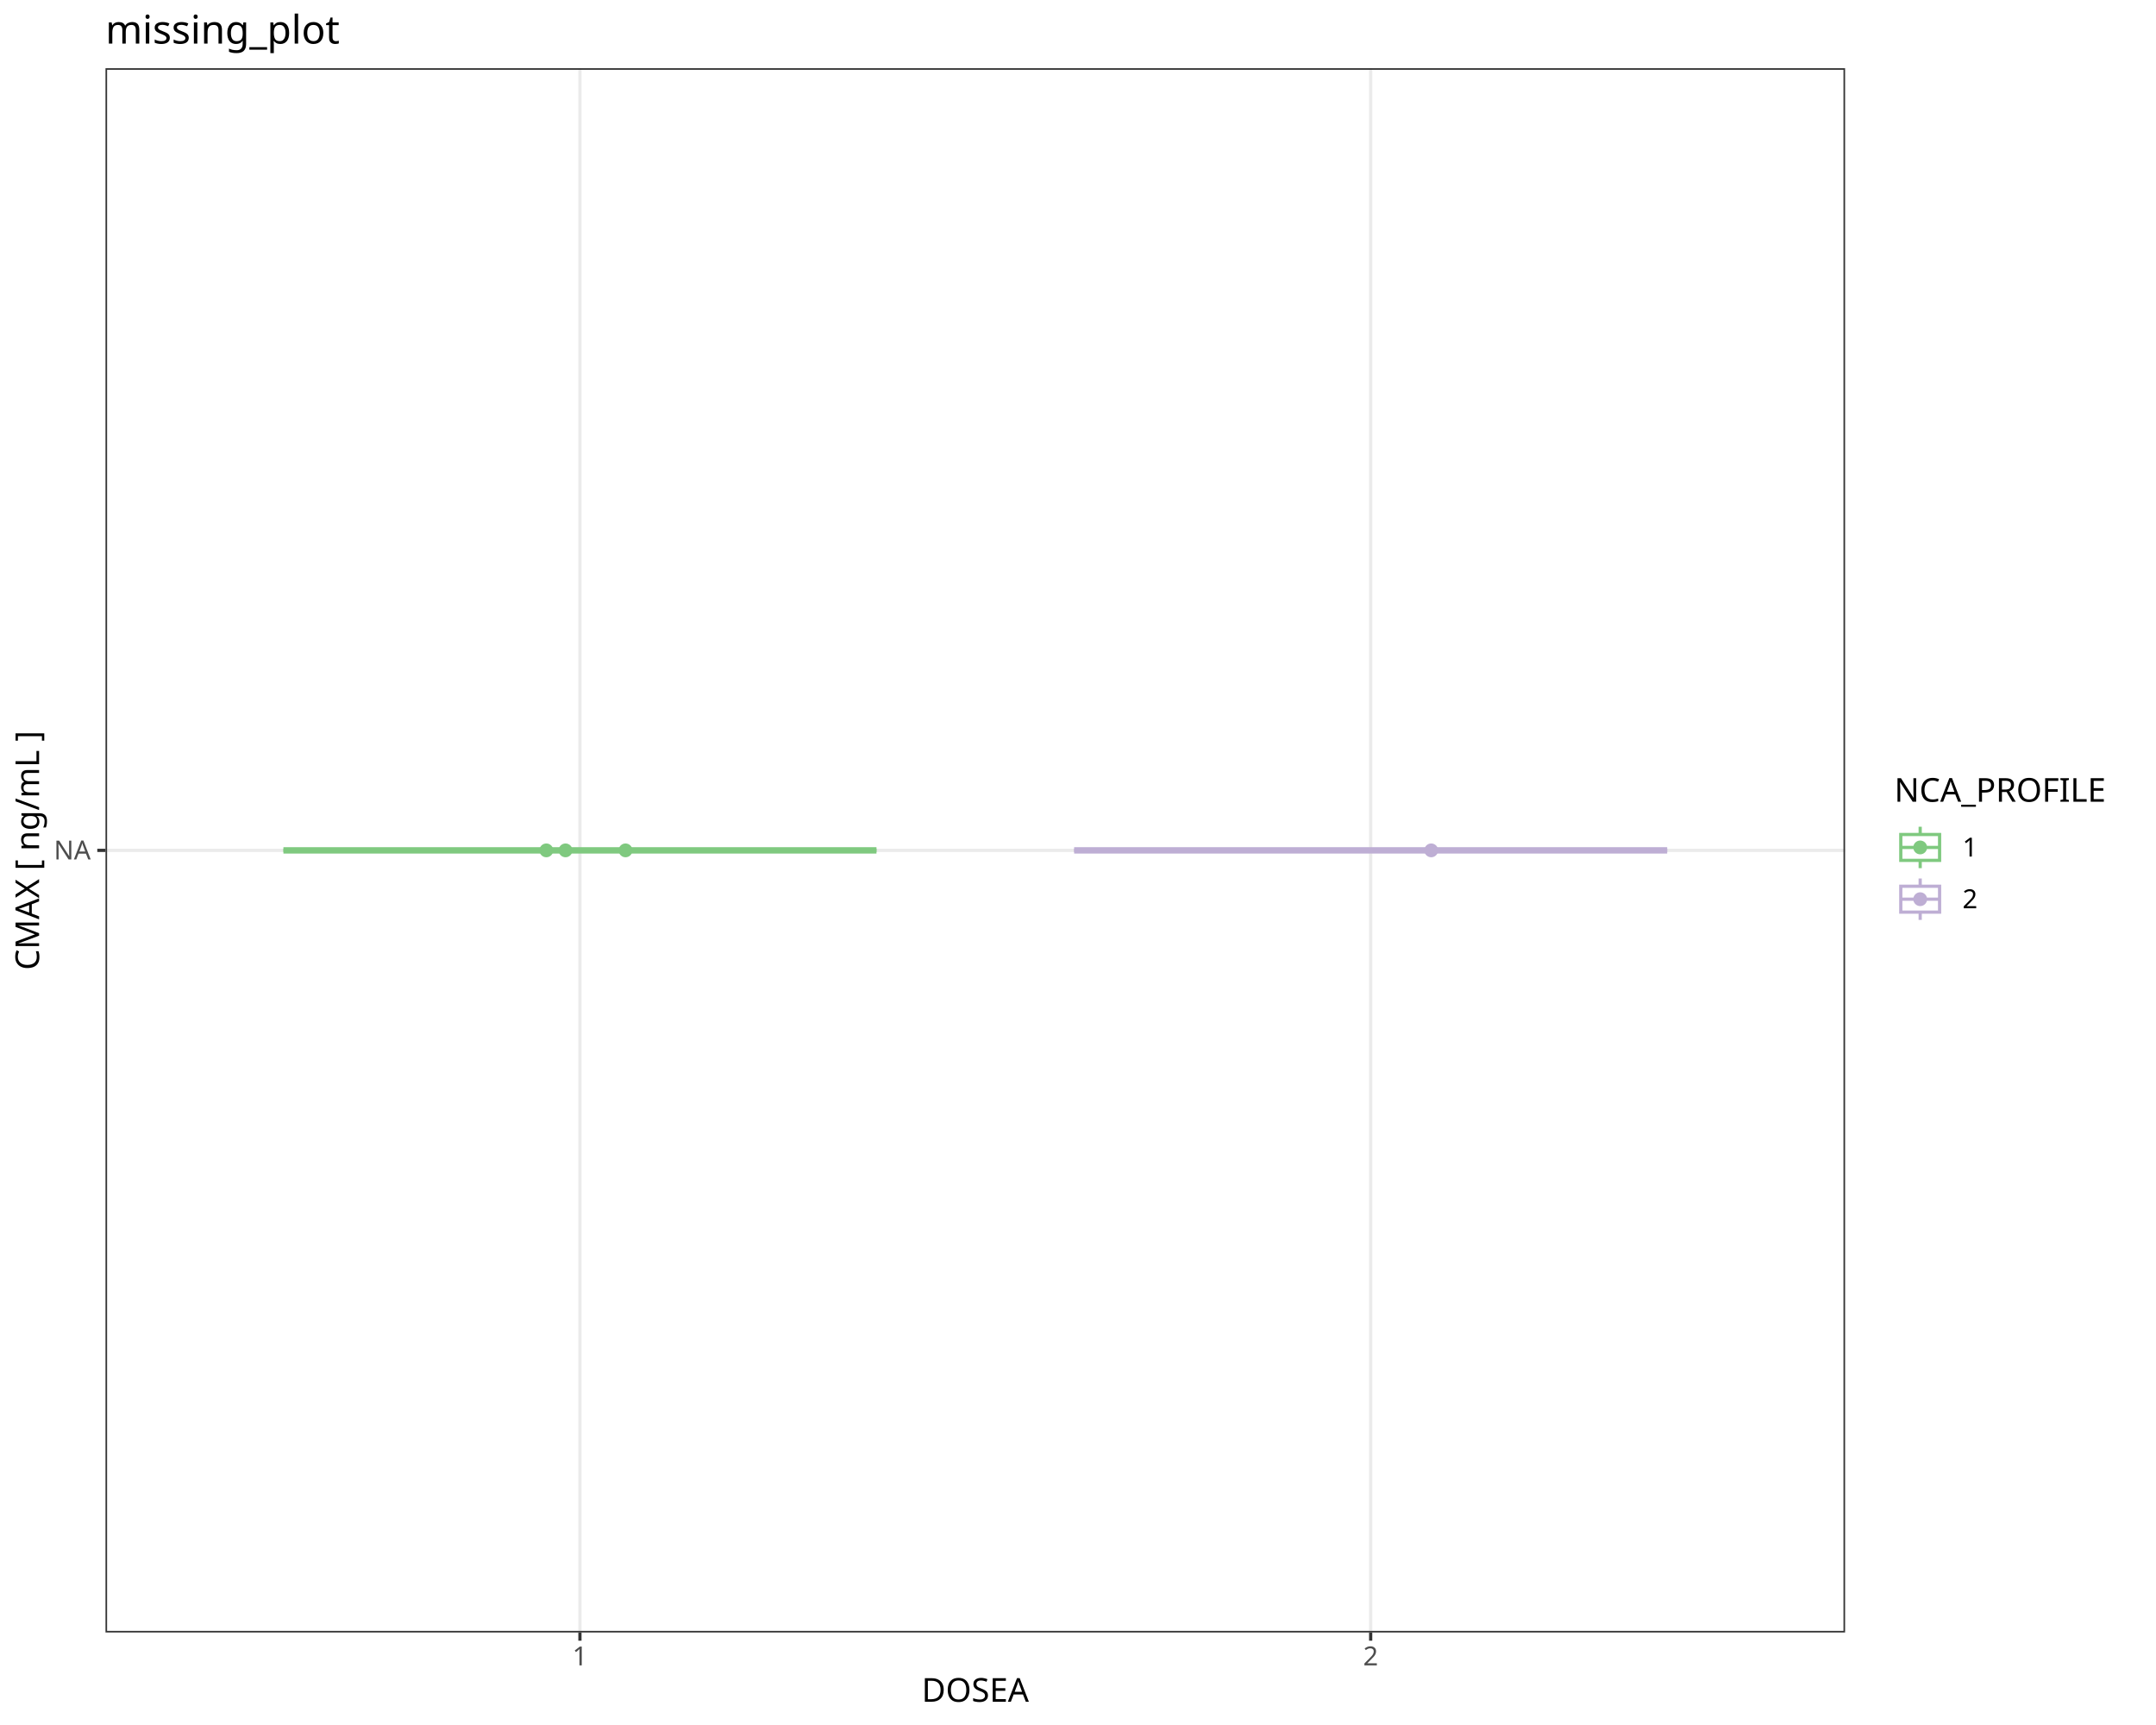
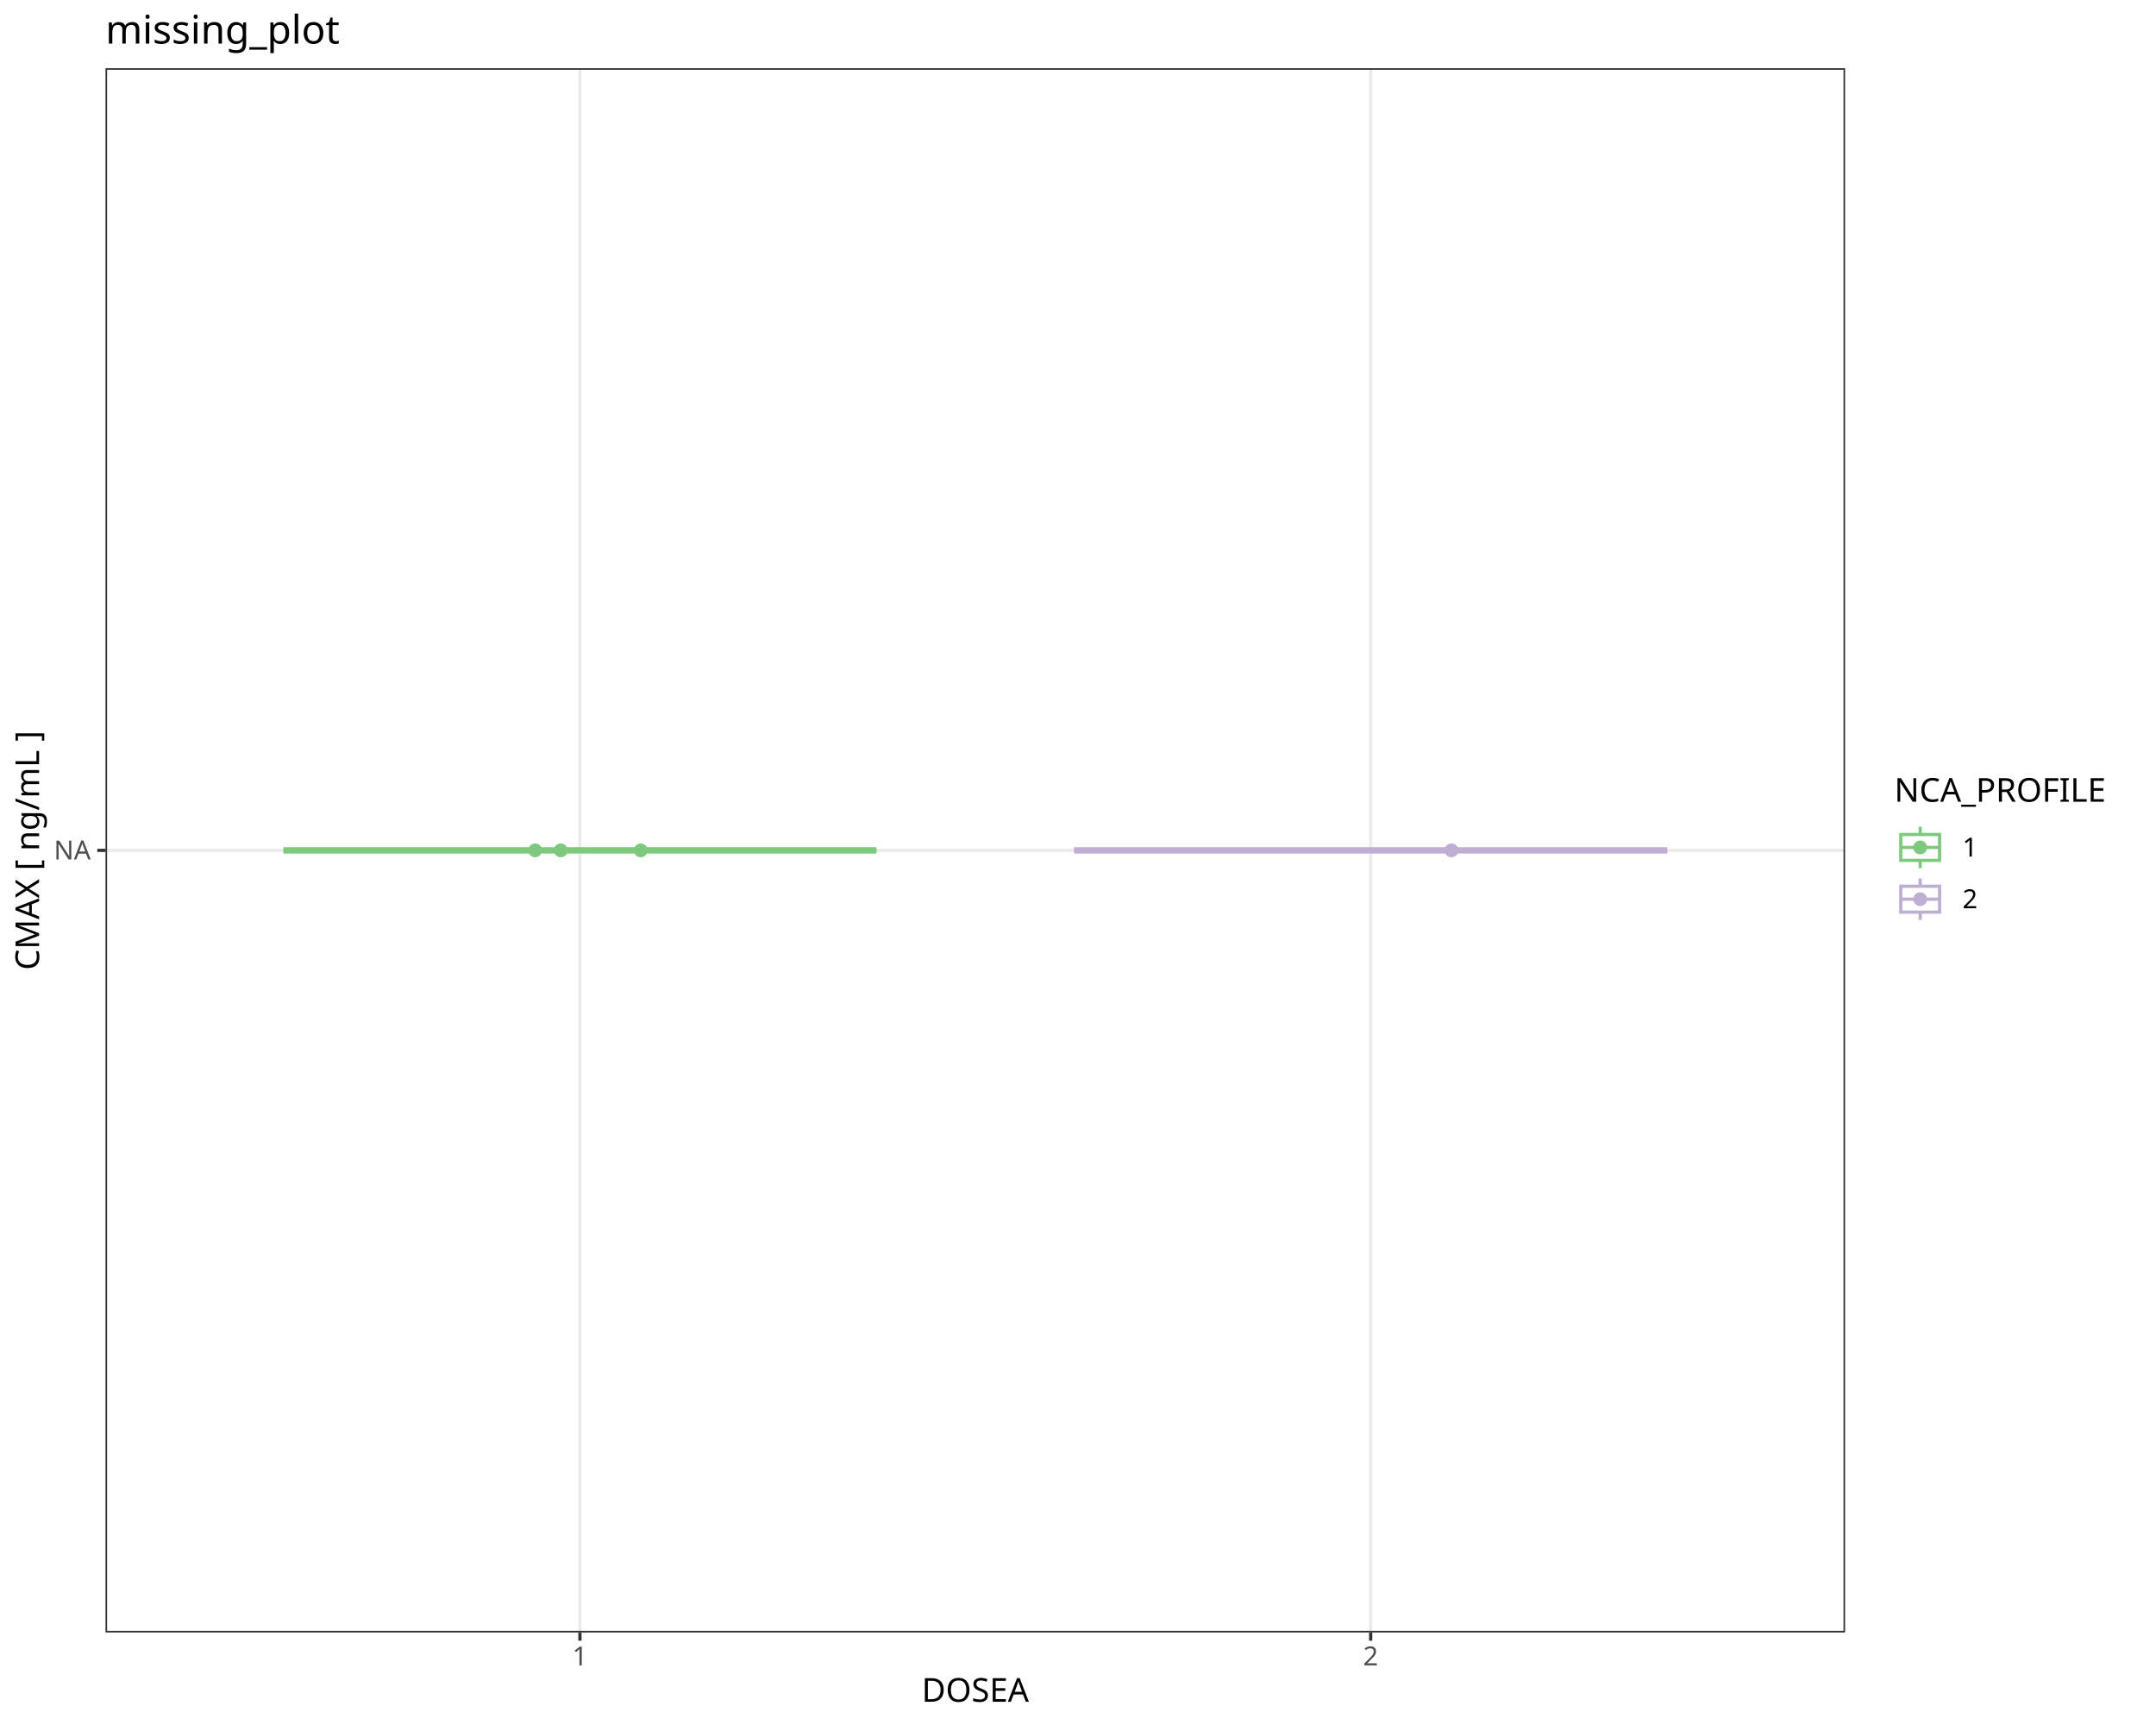
<svg xmlns="http://www.w3.org/2000/svg" class="svglite" data-engine-version="2.0" width="720.00pt" height="576.00pt" viewBox="0 0 720.00 576.00">
  <defs>
    <style type="text/css">
    .svglite line, .svglite polyline, .svglite polygon, .svglite path, .svglite rect, .svglite circle {
      fill: none;
      stroke: #000000;
      stroke-linecap: round;
      stroke-linejoin: round;
      stroke-miterlimit: 10.00;
    }
  </style>
  </defs>
  <rect width="100%" height="100%" style="stroke: none; fill: #FFFFFF;" />
  <defs>
    <clipPath id="cpMC4wMHw3MjAuMDB8MC4wMHw1NzYuMDA=">
      <rect x="0.00" y="0.00" width="720.00" height="576.00" />
    </clipPath>
  </defs>
  <g clip-path="url(#cpMC4wMHw3MjAuMDB8MC4wMHw1NzYuMDA=)">
    <rect x="0.00" y="0.00" width="720.00" height="576.00" style="stroke-width: 1.07; stroke: #FFFFFF; fill: #FFFFFF;" />
  </g>
  <defs>
    <clipPath id="cpMzUuMjN8NjE2LjE3fDIyLjc4fDU0NS4xMQ==">
      <rect x="35.23" y="22.78" width="580.94" height="522.33" />
    </clipPath>
  </defs>
  <g clip-path="url(#cpMzUuMjN8NjE2LjE3fDIyLjc4fDU0NS4xMQ==)">
    <rect x="35.23" y="22.78" width="580.94" height="522.33" style="stroke-width: 1.07; stroke: none; fill: #FFFFFF;" />
    <polyline points="35.23,283.95 616.17,283.95 " style="stroke-width: 1.07; stroke: #EBEBEB; stroke-linecap: butt;" />
    <polyline points="193.67,545.11 193.67,22.78 " style="stroke-width: 1.07; stroke: #EBEBEB; stroke-linecap: butt;" />
    <polyline points="457.74,545.11 457.74,22.78 " style="stroke-width: 1.07; stroke: #EBEBEB; stroke-linecap: butt;" />
    <line x1="193.67" y1="283.95" x2="193.67" y2="283.95" style="stroke-width: 1.07; stroke: #7FC97F; stroke-linecap: butt;" />
    <line x1="193.67" y1="283.95" x2="193.67" y2="283.95" style="stroke-width: 1.07; stroke: #7FC97F; stroke-linecap: butt;" />
    <polygon points="94.65,283.95 94.65,283.95 292.70,283.95 292.70,283.95 94.65,283.95 " style="stroke-width: 1.07; stroke: #7FC97F; stroke-linecap: butt; stroke-linejoin: miter; fill: #FFFFFF;" />
    <line x1="94.65" y1="283.95" x2="292.70" y2="283.95" style="stroke-width: 2.13; stroke: #7FC97F; stroke-linecap: butt; stroke-linejoin: miter;" />
    <line x1="457.74" y1="283.95" x2="457.74" y2="283.95" style="stroke-width: 1.07; stroke: #BEAED4; stroke-linecap: butt;" />
    <line x1="457.74" y1="283.95" x2="457.74" y2="283.95" style="stroke-width: 1.07; stroke: #BEAED4; stroke-linecap: butt;" />
    <polygon points="358.71,283.95 358.71,283.95 556.76,283.95 556.76,283.95 358.71,283.95 " style="stroke-width: 1.07; stroke: #BEAED4; stroke-linecap: butt; stroke-linejoin: miter; fill: #FFFFFF;" />
    <line x1="358.71" y1="283.95" x2="556.76" y2="283.95" style="stroke-width: 2.13; stroke: #BEAED4; stroke-linecap: butt; stroke-linejoin: miter;" />
-     <circle cx="182.45" cy="283.95" r="1.95" style="stroke-width: 0.71; stroke: #7FC97F; fill: #7FC97F;" />
-     <circle cx="208.90" cy="283.95" r="1.95" style="stroke-width: 0.71; stroke: #7FC97F; fill: #7FC97F;" />
-     <circle cx="188.86" cy="283.95" r="1.95" style="stroke-width: 0.71; stroke: #7FC97F; fill: #7FC97F;" />
-     <circle cx="477.96" cy="283.95" r="1.95" style="stroke-width: 0.71; stroke: #BEAED4; fill: #BEAED4;" />
+     <circle cx="178.71" cy="283.95" r="1.95" style="stroke-width: 0.71; stroke: #7FC97F; fill: #7FC97F;" />
+     <circle cx="213.97" cy="283.95" r="1.95" style="stroke-width: 0.71; stroke: #7FC97F; fill: #7FC97F;" />
+     <circle cx="187.26" cy="283.95" r="1.95" style="stroke-width: 0.71; stroke: #7FC97F; fill: #7FC97F;" />
+     <circle cx="484.71" cy="283.95" r="1.95" style="stroke-width: 0.71; stroke: #BEAED4; fill: #BEAED4;" />
    <rect x="35.23" y="22.78" width="580.94" height="522.33" style="stroke-width: 1.07; stroke: #333333;" />
  </g>
  <g clip-path="url(#cpMC4wMHw3MjAuMDB8MC4wMHw1NzYuMDA=)">
    <text x="30.30" y="286.98" text-anchor="end" style="font-size: 8.80px; fill: #4D4D4D; font-family: sans;" textLength="12.23px" lengthAdjust="spacingAndGlyphs">NA</text>
    <polyline points="32.49,283.95 35.23,283.95 " style="stroke-width: 1.07; stroke: #333333; stroke-linecap: butt;" />
    <polyline points="193.67,547.85 193.67,545.11 " style="stroke-width: 1.07; stroke: #333333; stroke-linecap: butt;" />
    <polyline points="457.74,547.85 457.74,545.11 " style="stroke-width: 1.07; stroke: #333333; stroke-linecap: butt;" />
    <text x="193.67" y="556.10" text-anchor="middle" style="font-size: 8.80px; fill: #4D4D4D; font-family: sans;" textLength="4.89px" lengthAdjust="spacingAndGlyphs">1</text>
    <text x="457.74" y="556.10" text-anchor="middle" style="font-size: 8.80px; fill: #4D4D4D; font-family: sans;" textLength="4.89px" lengthAdjust="spacingAndGlyphs">2</text>
    <text x="325.70" y="568.24" text-anchor="middle" style="font-size: 11.00px; font-family: sans;" textLength="38.52px" lengthAdjust="spacingAndGlyphs">DOSEA</text>
    <text transform="translate(13.05,283.95) rotate(-90)" text-anchor="middle" style="font-size: 11.00px; font-family: sans;" textLength="80.70px" lengthAdjust="spacingAndGlyphs">CMAX  [ ng/mL ]</text>
    <rect x="627.13" y="253.52" width="87.39" height="60.85" style="stroke-width: 1.07; stroke: none; fill: #FFFFFF;" />
    <text x="632.61" y="267.71" style="font-size: 11.00px; font-family: sans;" textLength="76.43px" lengthAdjust="spacingAndGlyphs">NCA_PROFILE</text>
    <rect x="632.61" y="274.33" width="17.28" height="17.28" style="stroke-width: 1.07; stroke: none; fill: #FFFFFF;" />
    <polyline points="641.25,289.89 641.25,287.29 " style="stroke-width: 1.07; stroke: #7FC97F; stroke-linecap: butt; stroke-linejoin: miter;" />
    <polyline points="641.25,278.65 641.25,276.06 " style="stroke-width: 1.07; stroke: #7FC97F; stroke-linecap: butt; stroke-linejoin: miter;" />
    <rect x="634.77" y="278.65" width="12.96" height="8.64" style="stroke-width: 1.07; stroke: #7FC97F; stroke-linecap: butt; stroke-linejoin: miter; fill: #FFFFFF;" />
    <polyline points="634.77,282.97 647.73,282.97 " style="stroke-width: 1.07; stroke: #7FC97F; stroke-linecap: butt; stroke-linejoin: miter;" />
+     <polyline points="641.25,289.89 641.25,289.89 " style="stroke-width: 1.07; stroke: #7FC97F; stroke-linecap: butt; stroke-linejoin: miter;" />
+     <polyline points="641.25,276.06 641.25,276.06 " style="stroke-width: 1.07; stroke: #7FC97F; stroke-linecap: butt; stroke-linejoin: miter;" />
    <circle cx="641.25" cy="282.97" r="1.95" style="stroke-width: 0.71; stroke: #7FC97F; fill: #7FC97F;" />
    <rect x="632.61" y="291.61" width="17.28" height="17.28" style="stroke-width: 1.07; stroke: none; fill: #FFFFFF;" />
    <polyline points="641.25,307.17 641.25,304.57 " style="stroke-width: 1.07; stroke: #BEAED4; stroke-linecap: butt; stroke-linejoin: miter;" />
    <polyline points="641.25,295.93 641.25,293.34 " style="stroke-width: 1.07; stroke: #BEAED4; stroke-linecap: butt; stroke-linejoin: miter;" />
    <rect x="634.77" y="295.93" width="12.96" height="8.64" style="stroke-width: 1.07; stroke: #BEAED4; stroke-linecap: butt; stroke-linejoin: miter; fill: #FFFFFF;" />
    <polyline points="634.77,300.25 647.73,300.25 " style="stroke-width: 1.07; stroke: #BEAED4; stroke-linecap: butt; stroke-linejoin: miter;" />
+     <polyline points="641.25,307.17 641.25,307.17 " style="stroke-width: 1.07; stroke: #BEAED4; stroke-linecap: butt; stroke-linejoin: miter;" />
+     <polyline points="641.25,293.34 641.25,293.34 " style="stroke-width: 1.07; stroke: #BEAED4; stroke-linecap: butt; stroke-linejoin: miter;" />
    <circle cx="641.25" cy="300.25" r="1.95" style="stroke-width: 0.71; stroke: #BEAED4; fill: #BEAED4;" />
    <text x="655.37" y="286.00" style="font-size: 8.80px; font-family: sans;" textLength="4.89px" lengthAdjust="spacingAndGlyphs">1</text>
    <text x="655.37" y="303.28" style="font-size: 8.80px; font-family: sans;" textLength="4.89px" lengthAdjust="spacingAndGlyphs">2</text>
    <text x="35.23" y="14.56" style="font-size: 13.20px; font-family: sans;" textLength="73.38px" lengthAdjust="spacingAndGlyphs">missing_plot</text>
  </g>
</svg>
